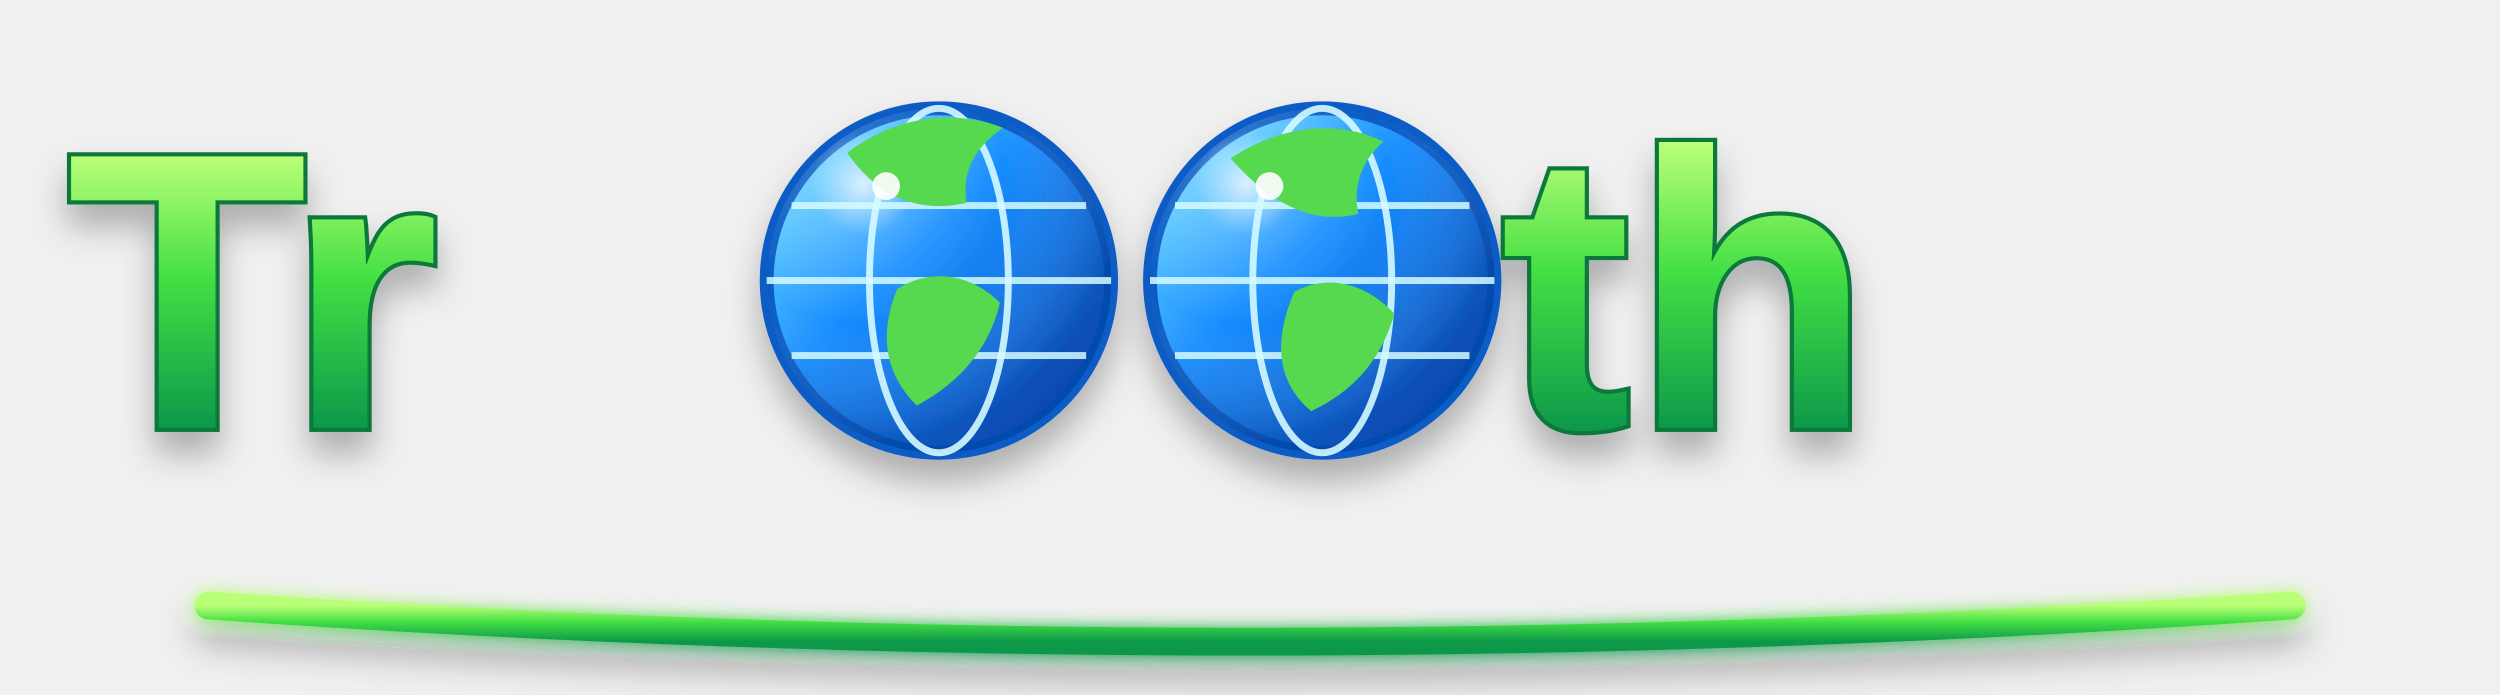
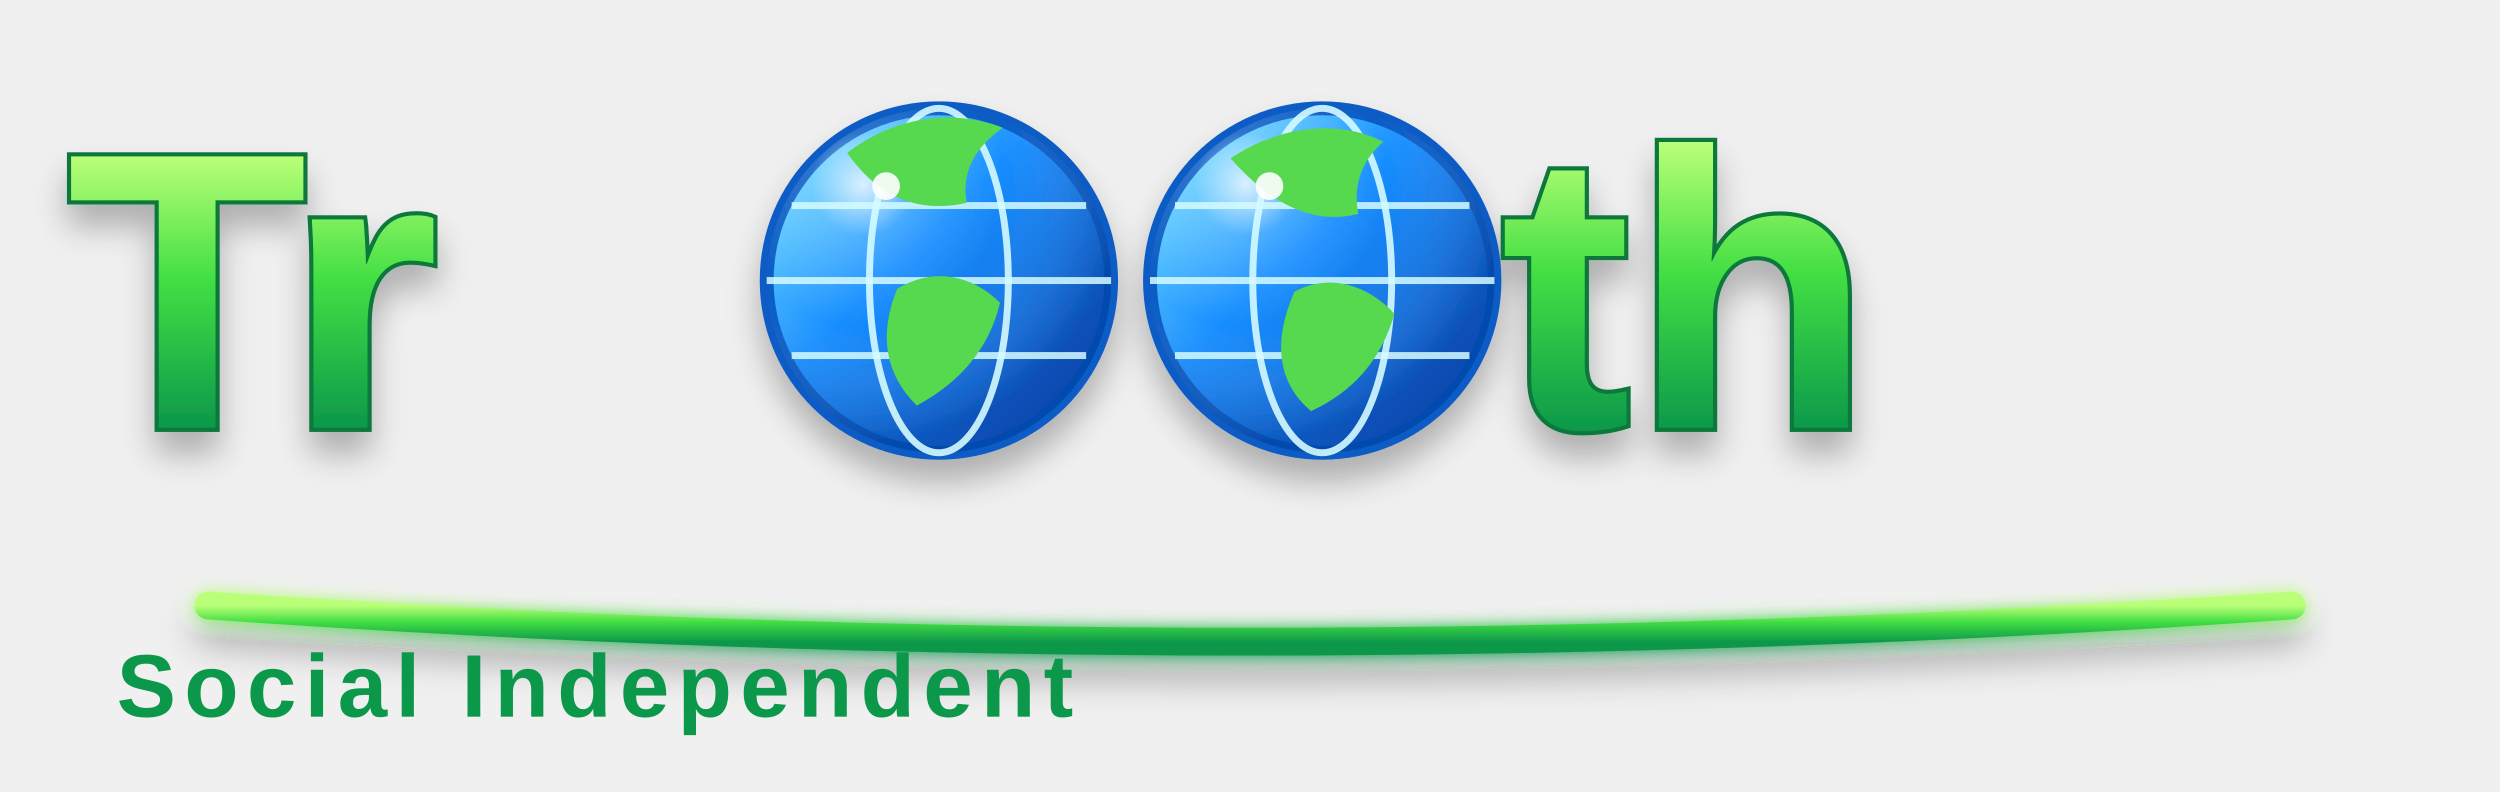
- <svg xmlns="http://www.w3.org/2000/svg" viewBox="0 0 900 250" role="img" aria-labelledby="title desc">
+ <svg xmlns="http://www.w3.org/2000/svg" viewBox="0 0 900 285" role="img" aria-labelledby="title desc">
  <defs>
    <linearGradient id="green" x1="0" y1="0" x2="0" y2="1">
      <stop offset="0" stop-color="#baff78" />
      <stop offset=".45" stop-color="#43df43" />
      <stop offset="1" stop-color="#0c984a" />
    </linearGradient>
    <linearGradient id="blue" x1="0" y1="0" x2="1" y2="1">
      <stop offset="0" stop-color="#8af2ff" />
      <stop offset=".42" stop-color="#168dff" />
      <stop offset="1" stop-color="#0646b7" />
    </linearGradient>
    <radialGradient id="shine" cx=".28" cy=".22" r=".75">
      <stop offset="0" stop-color="#fff" stop-opacity=".8" />
      <stop offset=".2" stop-color="#fff" stop-opacity=".15" />
      <stop offset=".55" stop-color="#fff" stop-opacity="0" />
      <stop offset="1" stop-color="#001b63" stop-opacity=".25" />
    </radialGradient>
    <filter id="shadow" x="-15%" y="-25%" width="135%" height="165%">
      <feDropShadow dx="0" dy="8" stdDeviation="6" flood-opacity=".28" />
    </filter>
    <filter id="glow" x="-20%" y="-80%" width="140%" height="260%">
      <feGaussianBlur stdDeviation="2.8" result="b" />
      <feMerge>
        <feMergeNode in="b" />
        <feMergeNode in="SourceGraphic" />
      </feMerge>
    </filter>
  </defs>
  <g filter="url(#shadow)" font-family="Arial,Helvetica,sans-serif" font-weight="900">
    <text x="24" y="154" font-size="142" fill="url(#green)" stroke="#08783b" stroke-width="3" paint-order="stroke">Tr</text>
    <g>
      <circle cx="338" cy="101" r="62" fill="url(#blue)" stroke="#075bc5" stroke-width="5" />
      <circle cx="338" cy="101" r="62" fill="url(#shine)" />
      <ellipse cx="338" cy="101" rx="25" ry="62" fill="none" stroke="#d5fbff" stroke-width="2.5" opacity=".9" />
      <path d="M276 101h124M285 74h106M285 128h106" fill="none" stroke="#d5fbff" stroke-width="2.5" opacity=".85" />
      <path d="M305 55c17-13 38-16 56-9-10 7-15 16-13 27-17 4-32-2-43-18zM323 104c13-8 27-5 37 5-4 17-15 29-30 37-11-11-14-25-7-42z" fill="#56d84f" />
      <circle cx="319" cy="67" r="5" fill="#fff" opacity=".9" />
    </g>
    <g>
      <circle cx="476" cy="101" r="62" fill="url(#blue)" stroke="#075bc5" stroke-width="5" />
      <circle cx="476" cy="101" r="62" fill="url(#shine)" />
      <ellipse cx="476" cy="101" rx="25" ry="62" fill="none" stroke="#d5fbff" stroke-width="2.5" opacity=".9" />
      <path d="M414 101h124M423 74h106M423 128h106" fill="none" stroke="#d5fbff" stroke-width="2.5" opacity=".85" />
      <path d="M443 57c18-12 39-14 55-6-8 7-11 16-9 26-16 4-31-3-46-20zM466 105c13-7 27-2 36 8-5 17-15 28-30 35-12-10-14-25-6-43z" fill="#56d84f" />
      <circle cx="457" cy="67" r="5" fill="#fff" opacity=".9" />
    </g>
    <text x="540" y="154" font-size="142" fill="url(#green)" stroke="#08783b" stroke-width="3" paint-order="stroke">th</text>
    <path d="M75 218 Q448 244 825 218" fill="none" stroke="url(#green)" stroke-width="10" stroke-linecap="round" filter="url(#glow)" />
  </g>
+   <text x="42" y="258" font-family="Arial,Helvetica,sans-serif" font-size="32" font-weight="800" letter-spacing="3" fill="#0c984a">Social Independent</text>
</svg>
